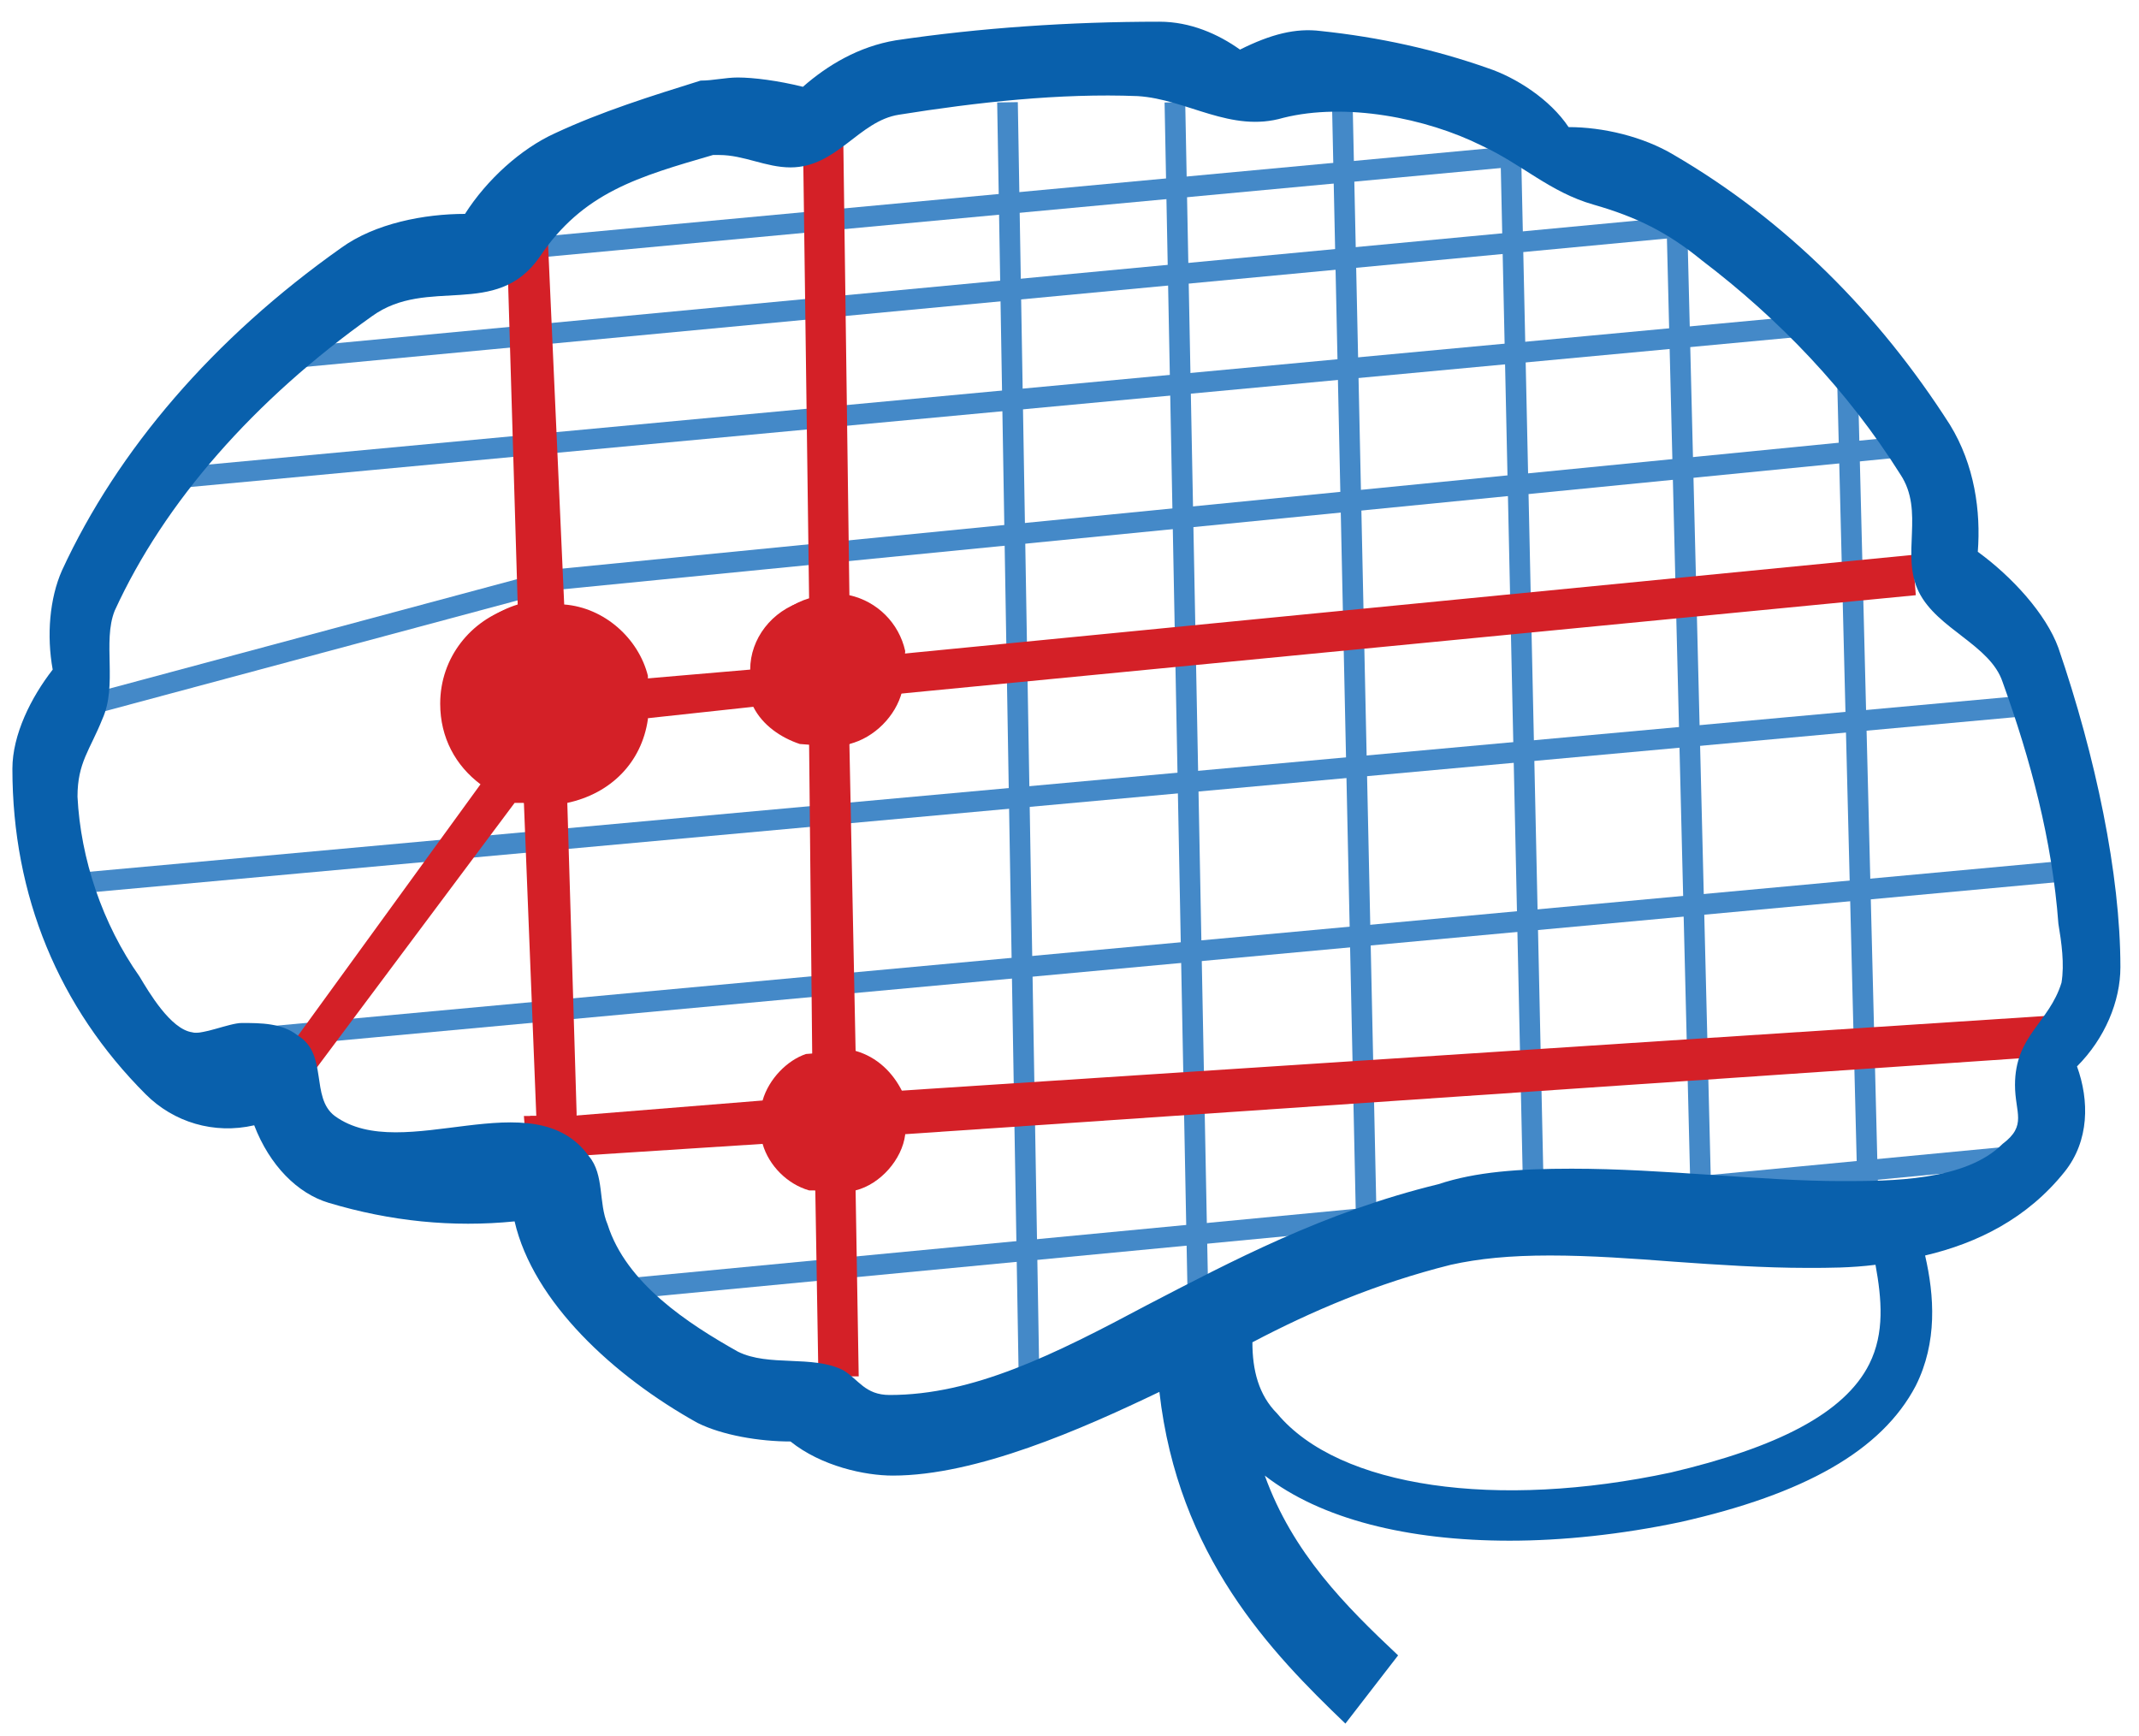
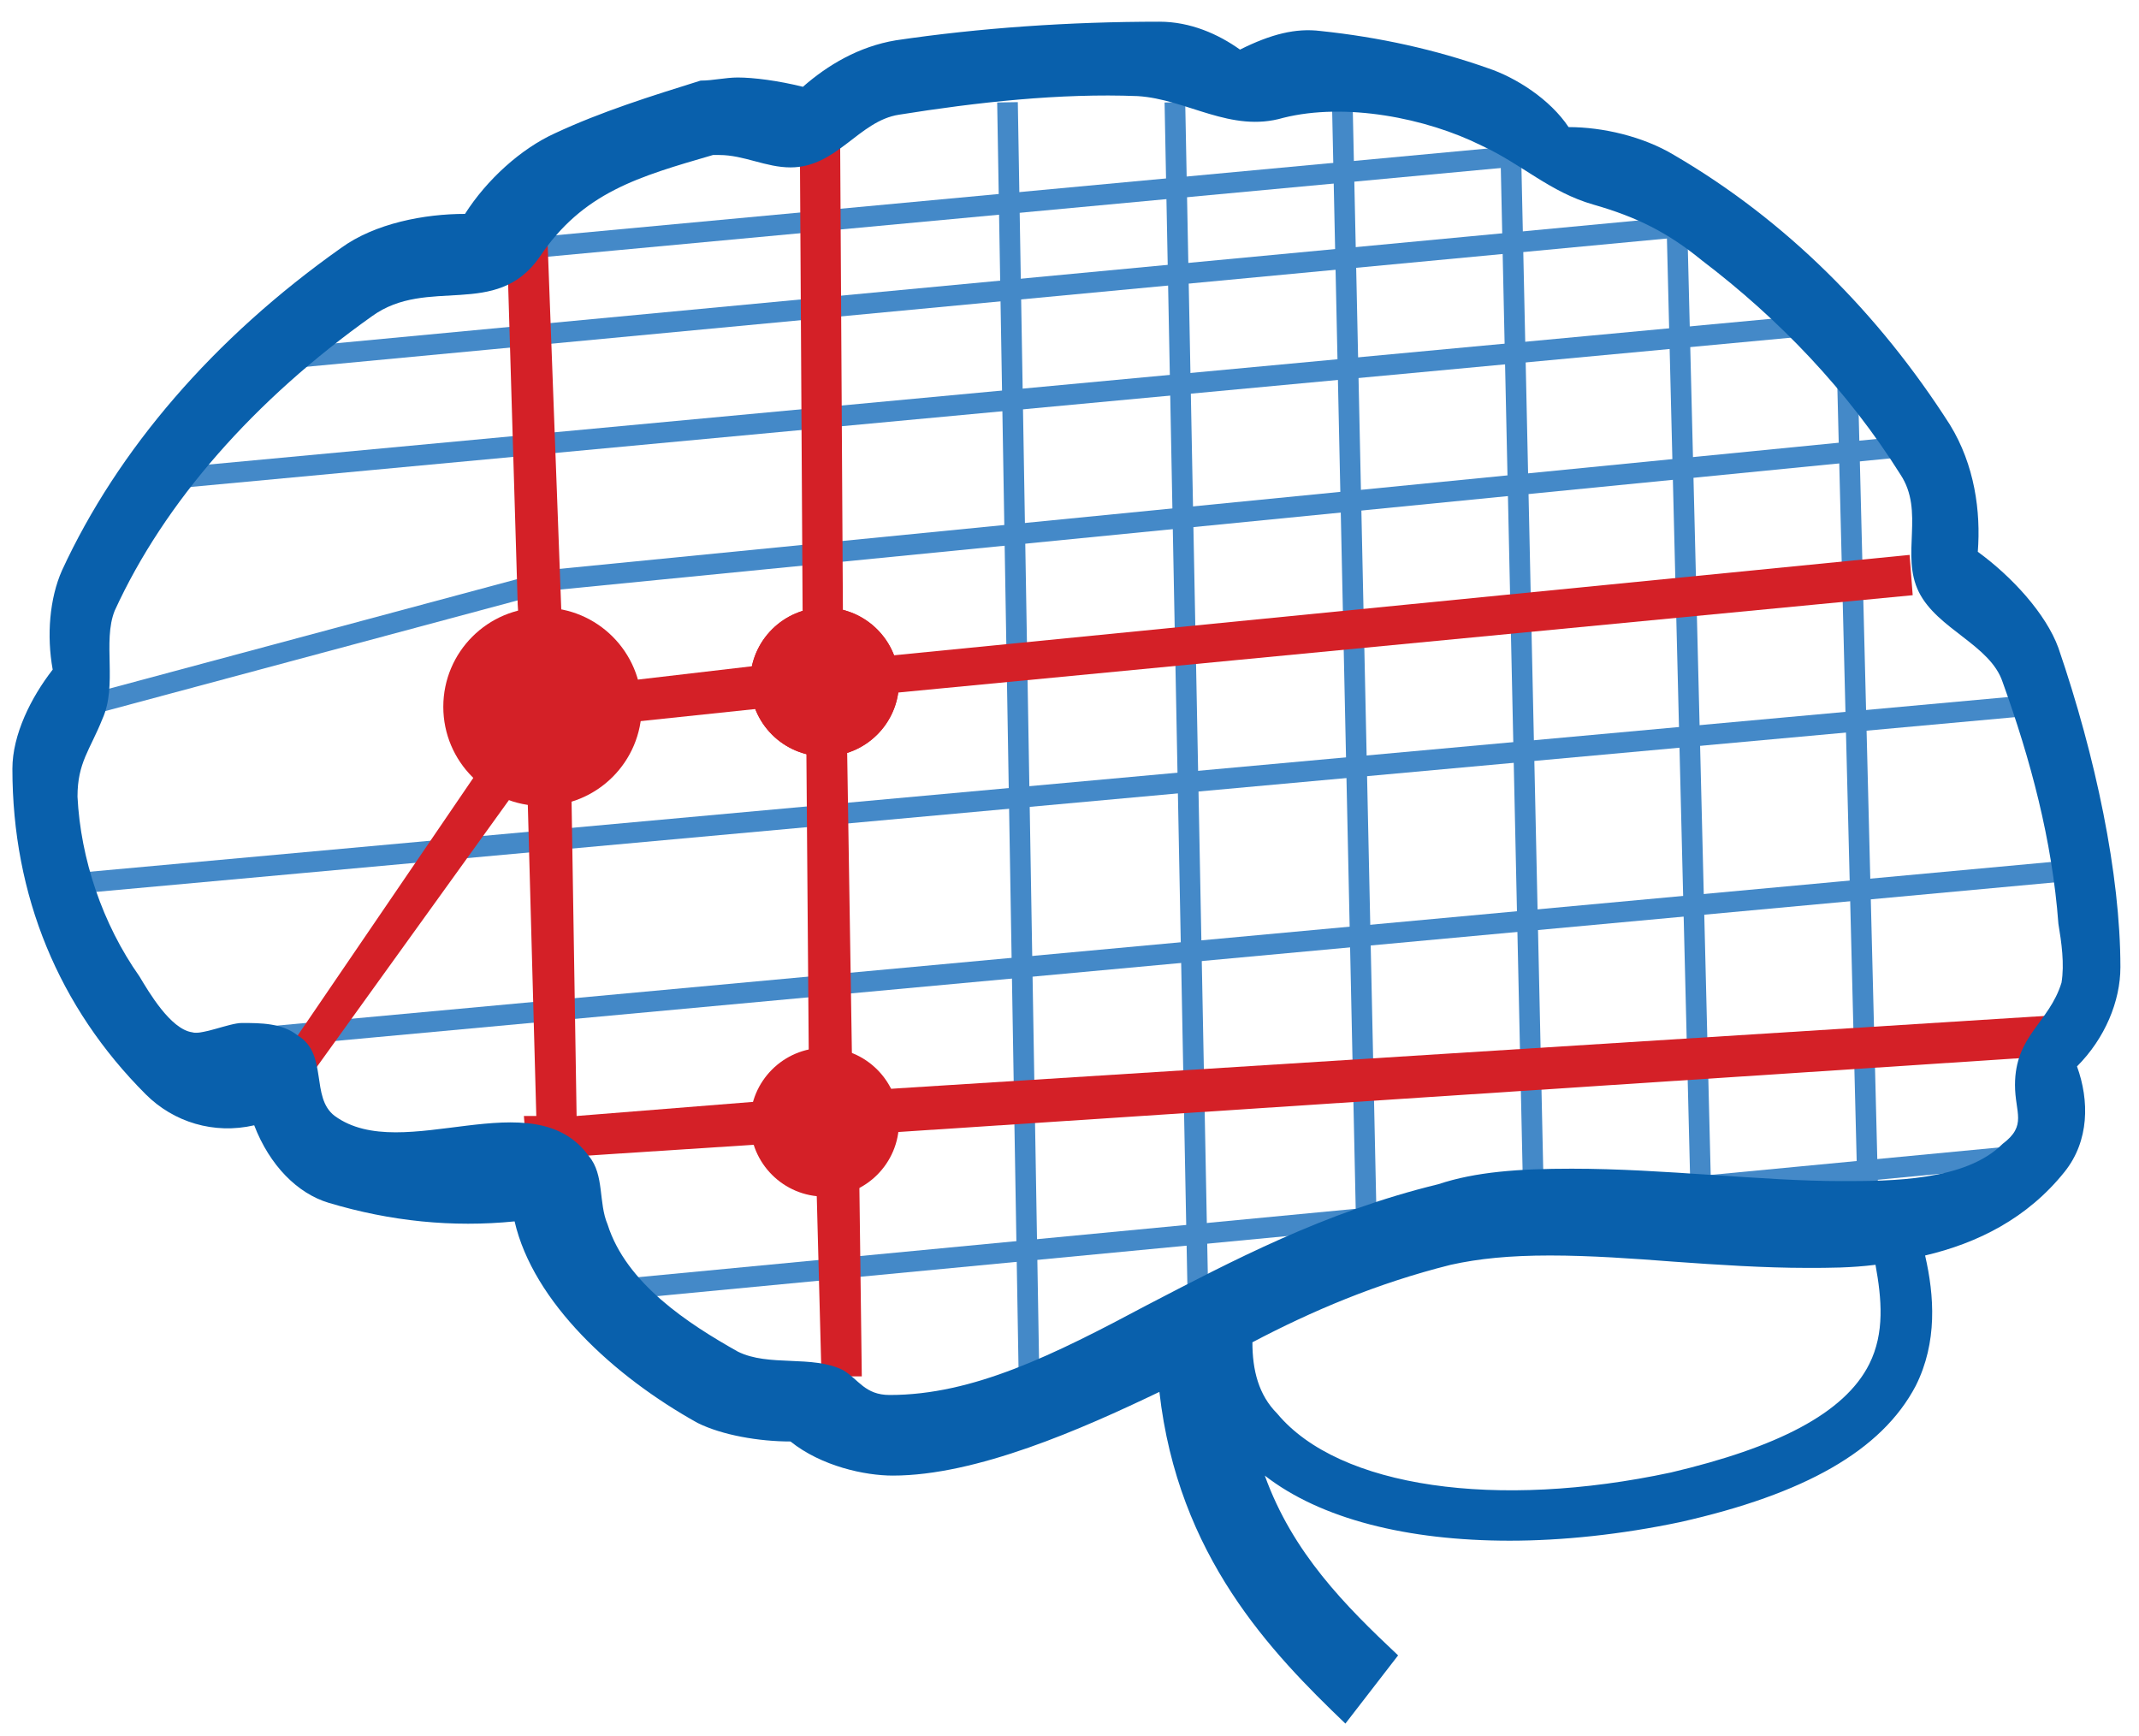
<svg xmlns="http://www.w3.org/2000/svg" version="1.1" id="mapped-minds" x="0px" y="0px" width="69px" height="56px" viewBox="0 0 69 56" enable-background="new 0 0 69 56" xml:space="preserve">
-   <defs>
-     <linearGradient id="mapGradientH" x1="0%" y1="0%" x2="100%" y2="0%" spreadMethod="pad">
-       <stop offset="0%" stop-color="#fbfe0c" stop-opacity="1" />
-       <stop offset="10%" stop-color="#fbfe0c" stop-opacity="1" />
-       <stop offset="11%" stop-color="#1561ad" stop-opacity="1" />
-       <stop offset="20%" stop-color="#1561ad" stop-opacity="1" />
-       <stop offset="21%" stop-color="#fbfe0c" stop-opacity="1" />
-       <stop offset="30%" stop-color="#fbfe0c" stop-opacity="1" />
-       <stop offset="31%" stop-color="#1561ad" stop-opacity="1" />
-       <stop offset="40%" stop-color="#1561ad" stop-opacity="1" />
-       <stop offset="41%" stop-color="#fbfe0c" stop-opacity="1" />
-       <stop offset="50%" stop-color="#fbfe0c" stop-opacity="1" />
-       <stop offset="51%" stop-color="#1561ad" stop-opacity="1" />
-       <stop offset="60%" stop-color="#1561ad" stop-opacity="1" />
-       <stop offset="61%" stop-color="#fbfe0c" stop-opacity="1" />
-       <stop offset="70%" stop-color="#fbfe0c" stop-opacity="1" />
-       <stop offset="71%" stop-color="#1561ad" stop-opacity="1" />
-       <stop offset="80%" stop-color="#1561ad" stop-opacity="1" />
-       <stop offset="81%" stop-color="#fbfe0c" stop-opacity="1" />
-       <stop offset="90%" stop-color="#fbfe0c" stop-opacity="1" />
-       <stop offset="91%" stop-color="#1561ad" stop-opacity="1" />
-       <stop offset="100%" stop-color="#1561ad" stop-opacity="1" />
-     </linearGradient>
-     <linearGradient id="mapGradientV" x1="0%" y1="0%" x2="0%" y2="100%" spreadMethod="pad">
-       <stop offset="0%" stop-color="#fbfe0c" stop-opacity="1" />
-       <stop offset="10%" stop-color="#fbfe0c" stop-opacity="1" />
-       <stop offset="11%" stop-color="#1561ad" stop-opacity="1" />
-       <stop offset="20%" stop-color="#1561ad" stop-opacity="1" />
-       <stop offset="21%" stop-color="#fbfe0c" stop-opacity="1" />
-       <stop offset="30%" stop-color="#fbfe0c" stop-opacity="1" />
-       <stop offset="31%" stop-color="#1561ad" stop-opacity="1" />
-       <stop offset="40%" stop-color="#1561ad" stop-opacity="1" />
-       <stop offset="41%" stop-color="#fbfe0c" stop-opacity="1" />
-       <stop offset="50%" stop-color="#fbfe0c" stop-opacity="1" />
-       <stop offset="51%" stop-color="#1561ad" stop-opacity="1" />
-       <stop offset="60%" stop-color="#1561ad" stop-opacity="1" />
-       <stop offset="61%" stop-color="#fbfe0c" stop-opacity="1" />
-       <stop offset="70%" stop-color="#fbfe0c" stop-opacity="1" />
-       <stop offset="71%" stop-color="#1561ad" stop-opacity="1" />
-       <stop offset="80%" stop-color="#1561ad" stop-opacity="1" />
-       <stop offset="81%" stop-color="#fbfe0c" stop-opacity="1" />
-       <stop offset="90%" stop-color="#fbfe0c" stop-opacity="1" />
-       <stop offset="91%" stop-color="#1561ad" stop-opacity="1" />
-       <stop offset="100%" stop-color="#1561ad" stop-opacity="1" />
-     </linearGradient>
-   </defs>
  <g>
    <line fill="none" stroke="#4489C8" stroke-width="0.666" stroke-miterlimit="10" x1="4.8" y1="15.5" x2="58.4" y2="10.5" />
    <line fill="none" stroke="#4489C8" stroke-width="0.666" stroke-miterlimit="10" x1="2.4" y1="28.5" x2="65" y2="22.8" />
    <line fill="none" stroke="#4489C8" stroke-width="0.666" stroke-miterlimit="10" x1="4.8" y1="33.8" x2="66.6" y2="28.1" />
    <line fill="none" stroke="#4489C8" stroke-width="0.666" stroke-miterlimit="10" x1="19.9" y1="41.6" x2="65" y2="37.3" />
    <line fill="none" stroke="#4489C8" stroke-width="0.666" stroke-miterlimit="10" x1="8.8" y1="11.6" x2="54.4" y2="7.3" />
    <line fill="none" stroke="#4489C8" stroke-width="0.666" stroke-miterlimit="10" x1="12.8" y1="8.4" x2="50.4" y2="4.9" />
    <line fill="none" stroke="#4489C8" stroke-width="0.666" stroke-miterlimit="10" x1="32.5" y1="3.3" x2="33.2" y2="44.8" />
    <line fill="none" stroke="#4489C8" stroke-width="0.666" stroke-miterlimit="10" x1="37.9" y1="3.3" x2="38.7" y2="44.8" />
    <line fill="none" stroke="#4489C8" stroke-width="0.666" stroke-miterlimit="10" x1="43.3" y1="3.3" x2="44.1" y2="40.6" />
    <line fill="none" stroke="#4489C8" stroke-width="0.666" stroke-miterlimit="10" x1="48.7" y1="3.3" x2="49.5" y2="40.1" />
    <line fill="none" stroke="#4489C8" stroke-width="0.666" stroke-miterlimit="10" x1="54.1" y1="7.5" x2="54.9" y2="39.9" />
    <line fill="none" stroke="#4489C8" stroke-width="0.666" stroke-miterlimit="10" x1="59.6" y1="12.4" x2="60.3" y2="40.4" />
    <polyline fill="none" stroke="#4489C8" stroke-width="0.666" stroke-miterlimit="10" points="3,22.7 17.9,18.7 61.5,14.4  " />
  </g>
-   <path id="pathways1" fill="#D42027" d="M26,34c-0.6,0.2-1.2,0.8-1.4,1.5L18.4,36L17.1,36h-0.2l0.1,1.3h0.1v0.3h1.3v-0.3l6.2-0.4 c0.2,0.7,0.8,1.3,1.5,1.5h1.3c0.8-0.2,1.5-1,1.6-1.8L67.2,34l-0.1-1.3l-38.3,2.5c-0.3-0.6-0.8-1.1-1.5-1.3L26,34z M27.1,24.1 c0.8-0.2,1.5-0.9,1.7-1.7l33-3.2l-0.1-1.3L29,21.1c-0.2-0.9-0.9-1.6-1.8-1.8l-1.3,0.1c-1,0.3-1.7,1.2-1.7,2.2l-3.5,0.3 c-0.3-1.2-1.4-2.2-2.7-2.3h-1.5c-1.3,0.4-2.3,1.6-2.3,3.1c0,1.1,0.5,2,1.3,2.6l-6.1,8.4L9.8,35l6.8-9.1l1.4,0 c1.4-0.3,2.4-1.3,2.6-2.7l3.7-0.4c0.3,0.6,0.9,1,1.5,1.2L27.1,24.1z" />
-   <path id="pathways2" fill="#D42027" d="M24.8,36.9c0.2,0.7,0.8,1.3,1.5,1.5l0.1,6h1.3l-0.1-6c0.8-0.2,1.5-1,1.6-1.8l-0.1-1.4 c-0.3-0.6-0.8-1.1-1.5-1.3L27.4,24c0.8-0.2,1.5-0.9,1.7-1.7l0.1-1.3c-0.2-0.9-0.9-1.6-1.8-1.8L27.2,4.3h-1.3l0.2,15 c-1,0.3-1.7,1.2-1.7,2.2l0.2,1.3c0.3,0.6,0.9,1,1.5,1.2l0.1,10c-0.6,0.2-1.2,0.8-1.4,1.5V36.9z M18.6,35.9l-0.3-10 c1.4-0.3,2.4-1.3,2.6-2.7l0-1.4c-0.3-1.2-1.4-2.2-2.7-2.3L17.6,6.1h-1.3l0.4,13.4c-1.3,0.4-2.3,1.6-2.3,3.1c0,1.1,0.5,2,1.3,2.6 l1.2,0.7L17.3,36h-0.2l0.1,1.3h0.1v0.3h1.3v-0.3V35.9z" />
-   <path fill="#0960AC" d="M45.1,53.4c-1.7-1.6-3.4-3.3-4.3-5.8c1.8,1.4,4.6,2.1,7.9,2.1c1.7,0,3.6-0.2,5.5-0.6c4-0.9,6.5-2.3,7.6-4.4 c0.7-1.4,0.6-2.9,0.3-4.2c1.7-0.4,3.3-1.2,4.5-2.7c0.8-1,0.8-2.3,0.4-3.4c0.9-0.9,1.4-2.1,1.4-3.2c0-3-0.8-6.8-2-10.3 c-0.4-1.1-1.5-2.3-2.6-3.1c0.1-1.3-0.1-2.8-0.9-4.1C60.6,10.1,57.6,7.1,54,5c-1-0.6-2.3-0.9-3.4-0.9C50,3.2,48.9,2.5,48,2.2 c-1.7-0.6-3.5-1-5.4-1.2C41.8,0.9,41,1.1,40,1.6c-0.7-0.5-1.6-0.9-2.6-0.9c-2.9,0-5.8,0.2-8.5,0.6c-1.2,0.2-2.2,0.8-3,1.5 c-0.8-0.2-1.6-0.3-2.1-0.3c-0.4,0-0.8,0.1-1.2,0.1c-1.6,0.5-3.2,1-4.7,1.7c-1.1,0.5-2.2,1.5-2.9,2.6c-1.3,0-2.9,0.3-4,1.1 c-4.1,2.9-7.2,6.5-9,10.4c-0.4,0.9-0.5,2.1-0.3,3.2c-0.7,0.9-1.3,2.1-1.3,3.2c0,4.1,1.5,7.7,4.3,10.5c0.9,0.9,2.2,1.3,3.5,1 c0.5,1.3,1.4,2.2,2.4,2.5c2,0.6,4,0.8,6,0.6c0.6,2.6,3.2,5,5.9,6.5c0.8,0.4,2,0.6,3,0.6c1,0.8,2.4,1.1,3.3,1.1 c2.7,0,6.1-1.5,8.6-2.7c0.6,5.3,3.6,8.4,6,10.7 M60.3,44c-0.8,1.6-3,2.7-6.4,3.5c-5.6,1.2-10.7,0.5-12.7-1.9 c-0.6-0.6-0.8-1.4-0.8-2.3c1.9-1,4-1.9,6.4-2.5c0.9-0.2,1.9-0.3,3.2-0.3s2.7,0.1,4,0.2c1.4,0.1,2.9,0.2,4.3,0.2c0.7,0,1.4,0,2.2-0.1 C60.7,41.9,60.8,43,60.3,44z M59.4,38.1c-1.3,0-2.7-0.1-4.2-0.2c-1.5-0.1-3-0.2-4.5-0.2c-1.7,0-3.1,0.1-4.3,0.5 c-3.7,0.9-6.7,2.5-9.4,3.9c-3,1.6-5.6,2.9-8.3,2.9c-0.8,0-1-0.5-1.5-0.8c-1-0.5-2.4-0.1-3.4-0.6c-1.6-0.9-3.6-2.2-4.2-4.1 c-0.3-0.7-0.1-1.6-0.6-2.2c-1.8-2.5-6,0.3-8.2-1.3c-0.8-0.6-0.2-2-1.2-2.6C9.1,33,8.4,33,7.8,33c-0.4,0-1.3,0.4-1.6,0.3 c-0.7-0.1-1.4-1.3-1.7-1.8c-1.2-1.7-1.9-3.8-2-5.8c0-1.1,0.4-1.5,0.8-2.5c0.5-1.1,0-2.5,0.4-3.5c1.6-3.5,4.5-6.8,8.3-9.5 c1.8-1.3,4,0.1,5.4-1.9C18.8,6.2,20.6,5.7,23,5c0,0,0.1,0,0.2,0c0.8,0,1.5,0.4,2.3,0.4c1.5,0,2.2-1.5,3.5-1.7 c2.5-0.4,5.2-0.7,7.7-0.6c1.6,0.1,3,1.2,4.7,0.7c2-0.5,4.6,0,6.4,0.9c1.3,0.6,2.2,1.5,3.6,1.9c1.4,0.4,2.4,0.9,3.5,1.8 c2.5,1.9,4.7,4.2,6.4,6.9c0.8,1.2,0,2.6,0.6,3.8c0.6,1.2,2.3,1.7,2.7,2.9c0.9,2.5,1.6,5.1,1.8,7.8c0.1,0.6,0.2,1.3,0.1,1.9 C66.1,33,65,33.4,65,35c0,0.9,0.4,1.3-0.4,1.9C63.4,38.1,61,38.1,59.4,38.1z" />
+   <path fill="#D42027" d="M16.9,22.7l-7.5,11L9.8,35L17,25l0.3,11h-0.2h-0.2l0.1,1.3h0.1v0.3h0.2h1.1h0.2v-0.3c0,0,0,0,0,0l7.7-0.5 l0.2,7.6h1.3l-0.1-7.8L67.2,34l-0.1-1.3l-39.6,2.5l-0.2-12.7l34.4-3.3l-0.1-1.3l-34.4,3.4l-0.1-17h-1.3l0.1,17l-7.7,0.9L17.6,6.1 h-1.3l0.4,13.4L16.9,22.7z M18.6,36C18.6,36,18.6,35.9,18.6,36l-0.2-12.5l7.6-0.8l0.1,12.7L18.6,36z" />
+   <path class="brain-outline" fill="#0960AC" d="M45.1,53.4c-1.7-1.6-3.4-3.3-4.3-5.8c1.8,1.4,4.6,2.1,7.9,2.1c1.7,0,3.6-0.2,5.5-0.6c4-0.9,6.5-2.3,7.6-4.4 c0.7-1.4,0.6-2.9,0.3-4.2c1.7-0.4,3.3-1.2,4.5-2.7c0.8-1,0.8-2.3,0.4-3.4c0.9-0.9,1.4-2.1,1.4-3.2c0-3-0.8-6.8-2-10.3 c-0.4-1.1-1.5-2.3-2.6-3.1c0.1-1.3-0.1-2.8-0.9-4.1C60.6,10.1,57.6,7.1,54,5c-1-0.6-2.3-0.9-3.4-0.9C50,3.2,48.9,2.5,48,2.2 c-1.7-0.6-3.5-1-5.4-1.2C41.8,0.9,41,1.1,40,1.6c-0.7-0.5-1.6-0.9-2.6-0.9c-2.9,0-5.8,0.2-8.5,0.6c-1.2,0.2-2.2,0.8-3,1.5 c-0.8-0.2-1.6-0.3-2.1-0.3c-0.4,0-0.8,0.1-1.2,0.1c-1.6,0.5-3.2,1-4.7,1.7c-1.1,0.5-2.2,1.5-2.9,2.6c-1.3,0-2.9,0.3-4,1.1 c-4.1,2.9-7.2,6.5-9,10.4c-0.4,0.9-0.5,2.1-0.3,3.2c-0.7,0.9-1.3,2.1-1.3,3.2c0,4.1,1.5,7.7,4.3,10.5c0.9,0.9,2.2,1.3,3.5,1 c0.5,1.3,1.4,2.2,2.4,2.5c2,0.6,4,0.8,6,0.6c0.6,2.6,3.2,5,5.9,6.5c0.8,0.4,2,0.6,3,0.6c1,0.8,2.4,1.1,3.3,1.1 c2.7,0,6.1-1.5,8.6-2.7c0.6,5.3,3.6,8.4,6,10.7 M60.3,44c-0.8,1.6-3,2.7-6.4,3.5c-5.6,1.2-10.7,0.5-12.7-1.9 c-0.6-0.6-0.8-1.4-0.8-2.3c1.9-1,4-1.9,6.4-2.5c0.9-0.2,1.9-0.3,3.2-0.3s2.7,0.1,4,0.2c1.4,0.1,2.9,0.2,4.3,0.2c0.7,0,1.4,0,2.2-0.1 C60.7,41.9,60.8,43,60.3,44z M59.4,38.1c-1.3,0-2.7-0.1-4.2-0.2c-1.5-0.1-3-0.2-4.5-0.2c-1.7,0-3.1,0.1-4.3,0.5 c-3.7,0.9-6.7,2.5-9.4,3.9c-3,1.6-5.6,2.9-8.3,2.9c-0.8,0-1-0.5-1.5-0.8c-1-0.5-2.4-0.1-3.4-0.6c-1.6-0.9-3.6-2.2-4.2-4.1 c-0.3-0.7-0.1-1.6-0.6-2.2c-1.8-2.5-6,0.3-8.2-1.3c-0.8-0.6-0.2-2-1.2-2.6C9.1,33,8.4,33,7.8,33c-0.4,0-1.3,0.4-1.6,0.3 c-0.7-0.1-1.4-1.3-1.7-1.8c-1.2-1.7-1.9-3.8-2-5.8c0-1.1,0.4-1.5,0.8-2.5c0.5-1.1,0-2.5,0.4-3.5c1.6-3.5,4.5-6.8,8.3-9.5 c1.8-1.3,4,0.1,5.4-1.9C18.8,6.2,20.6,5.7,23,5c0,0,0.1,0,0.2,0c0.8,0,1.5,0.4,2.3,0.4c1.5,0,2.2-1.5,3.5-1.7 c2.5-0.4,5.2-0.7,7.7-0.6c1.6,0.1,3,1.2,4.7,0.7c2-0.5,4.6,0,6.4,0.9c1.3,0.6,2.2,1.5,3.6,1.9c1.4,0.4,2.4,0.9,3.5,1.8 c2.5,1.9,4.7,4.2,6.4,6.9c0.8,1.2,0,2.6,0.6,3.8c0.6,1.2,2.3,1.7,2.7,2.9c0.9,2.5,1.6,5.1,1.8,7.8c0.1,0.6,0.2,1.3,0.1,1.9 C66.1,33,65,33.4,65,35c0,0.9,0.4,1.3-0.4,1.9C63.4,38.1,61,38.1,59.4,38.1z" />
+   <g class="mind-nodes">
+     <circle fill="#D42027" cx="17.5" cy="22.8" r="3.2" />
+     <circle fill="#D42027" cx="26.6" cy="22" r="2.4" />
+     <circle fill="#D42027" cx="26.6" cy="36.2" r="2.4" />
+     <circle fill="#D42027" cx="26.6" cy="22" r="2.4" />
+   </g>
</svg>
